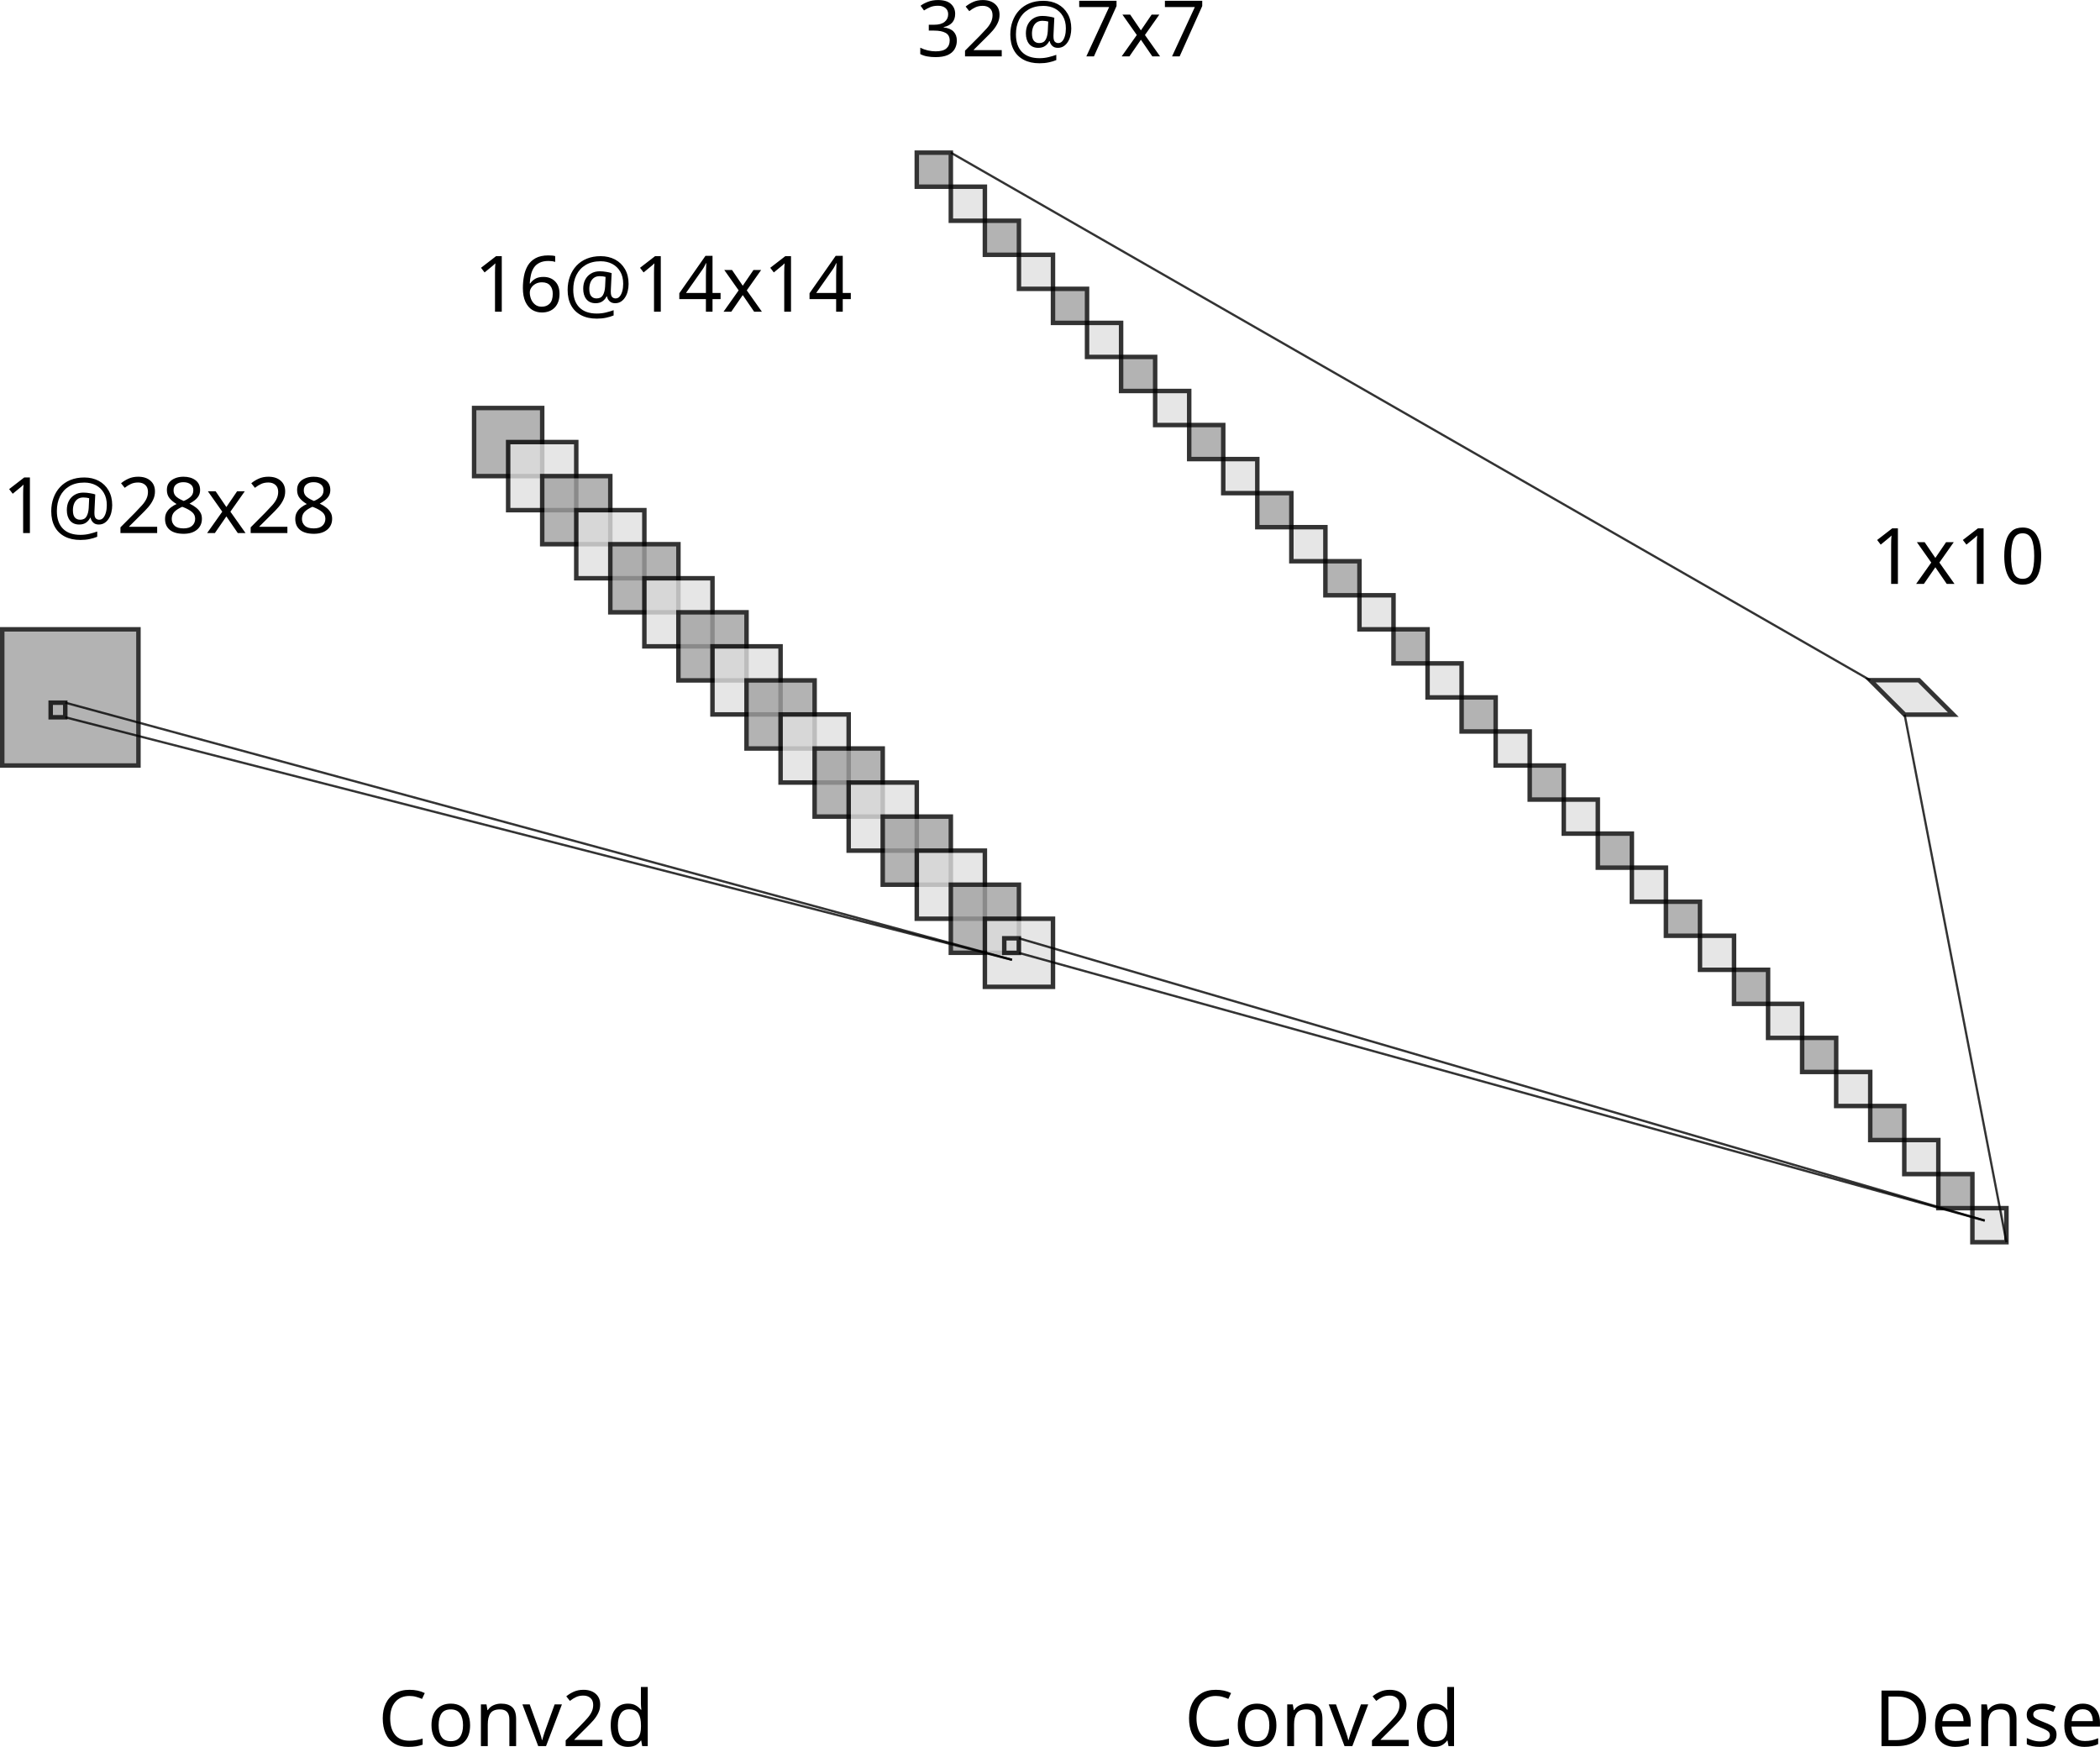
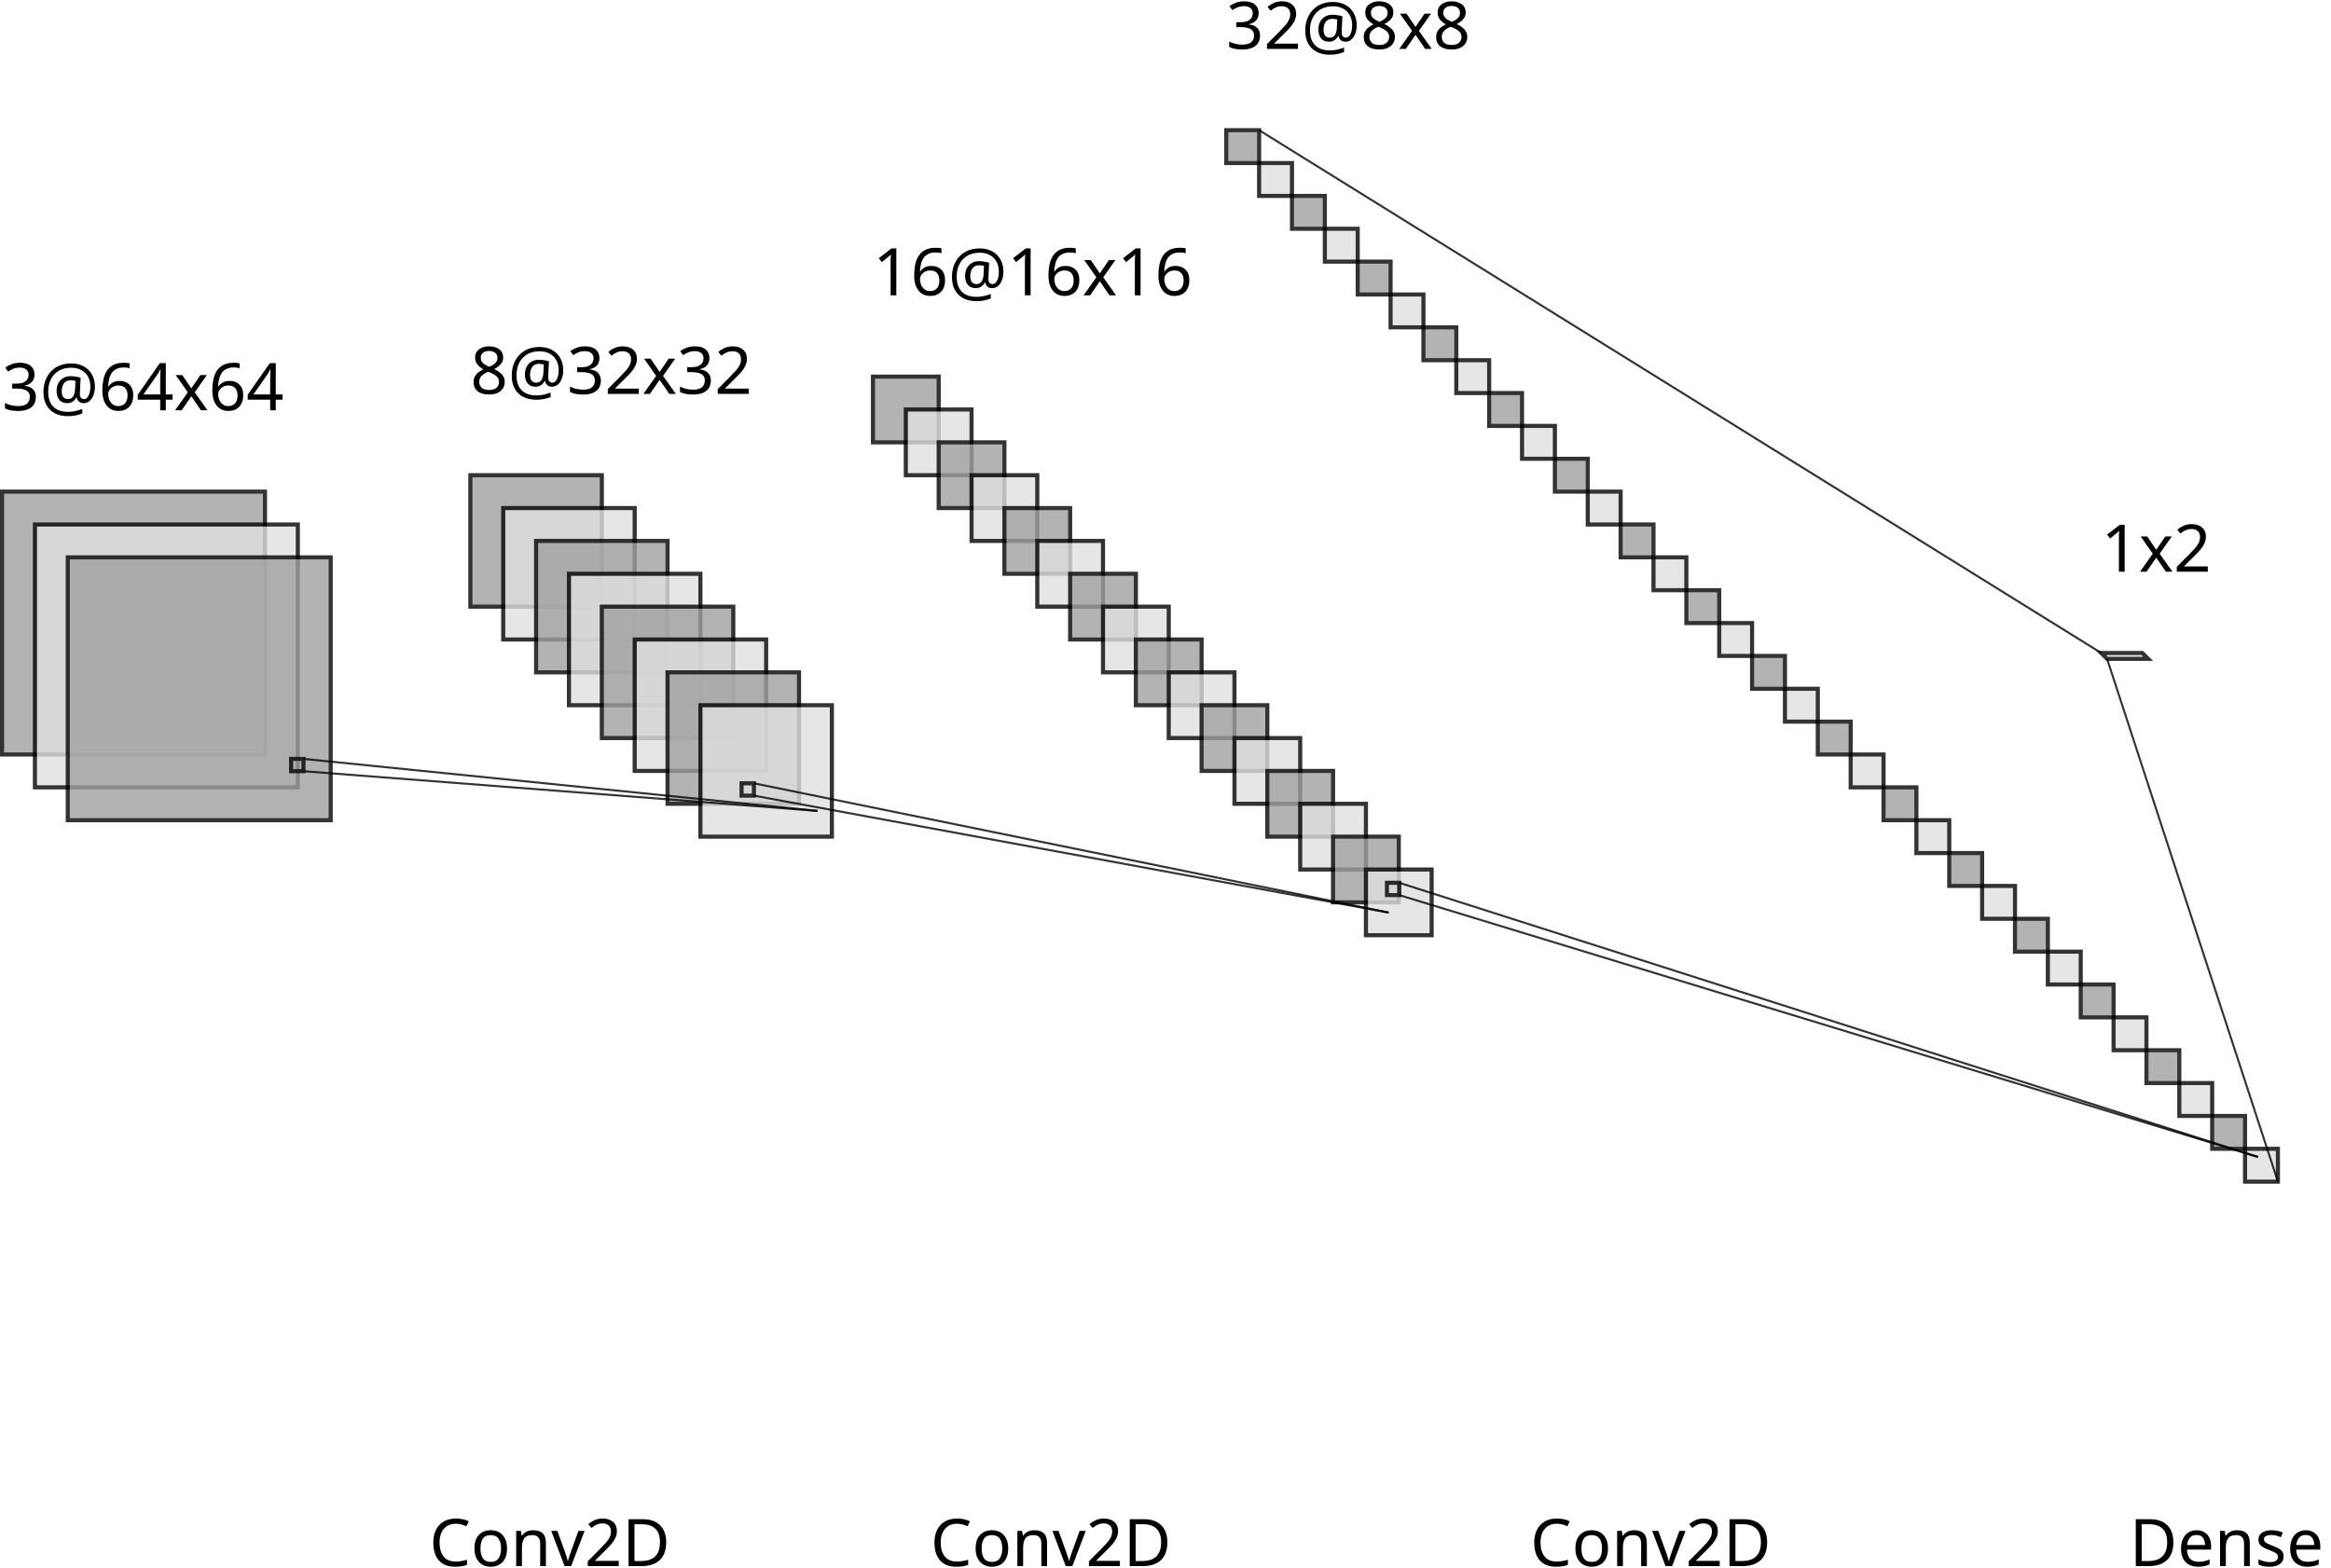
- <svg xmlns="http://www.w3.org/2000/svg" width="431.692" height="359.144" version="1.1" id="svg12">
-   <defs id="defs12" />
-   <g transform="translate(-521.04,-384.616)" id="g12">
-     <rect class="rect" id="0_0" width="28" height="28" style="opacity:0.8;fill:#a0a0a0;stroke:#000000;stroke-width:0.92px" x="521.5" y="514" />
-     <rect class="rect" id="1_0" width="14" height="14" style="opacity:0.8;fill:#a0a0a0;stroke:#000000;stroke-width:0.92px" x="618.5" y="468.5" />
-     <rect class="rect" id="1_1" width="14" height="14" style="opacity:0.8;fill:#e0e0e0;stroke:#000000;stroke-width:0.92px" x="625.5" y="475.5" />
-     <rect class="rect" id="1_2" width="14" height="14" style="opacity:0.8;fill:#a0a0a0;stroke:#000000;stroke-width:0.92px" x="632.5" y="482.5" />
-     <rect class="rect" id="1_3" width="14" height="14" style="opacity:0.8;fill:#e0e0e0;stroke:#000000;stroke-width:0.92px" x="639.5" y="489.5" />
-     <rect class="rect" id="1_4" width="14" height="14" style="opacity:0.8;fill:#a0a0a0;stroke:#000000;stroke-width:0.92px" x="646.5" y="496.5" />
-     <rect class="rect" id="1_5" width="14" height="14" style="opacity:0.8;fill:#e0e0e0;stroke:#000000;stroke-width:0.92px" x="653.5" y="503.5" />
-     <rect class="rect" id="1_6" width="14" height="14" style="opacity:0.8;fill:#a0a0a0;stroke:#000000;stroke-width:0.92px" x="660.5" y="510.5" />
-     <rect class="rect" id="1_7" width="14" height="14" style="opacity:0.8;fill:#e0e0e0;stroke:#000000;stroke-width:0.92px" x="667.5" y="517.5" />
-     <rect class="rect" id="1_8" width="14" height="14" style="opacity:0.8;fill:#a0a0a0;stroke:#000000;stroke-width:0.92px" x="674.5" y="524.5" />
-     <rect class="rect" id="1_9" width="14" height="14" style="opacity:0.8;fill:#e0e0e0;stroke:#000000;stroke-width:0.92px" x="681.5" y="531.5" />
-     <rect class="rect" id="1_10" width="14" height="14" style="opacity:0.8;fill:#a0a0a0;stroke:#000000;stroke-width:0.92px" x="688.5" y="538.5" />
-     <rect class="rect" id="1_11" width="14" height="14" style="opacity:0.8;fill:#e0e0e0;stroke:#000000;stroke-width:0.92px" x="695.5" y="545.5" />
-     <rect class="rect" id="1_12" width="14" height="14" style="opacity:0.8;fill:#a0a0a0;stroke:#000000;stroke-width:0.92px" x="702.5" y="552.5" />
-     <rect class="rect" id="1_13" width="14" height="14" style="opacity:0.8;fill:#e0e0e0;stroke:#000000;stroke-width:0.92px" x="709.5" y="559.5" />
-     <rect class="rect" id="1_14" width="14" height="14" style="opacity:0.8;fill:#a0a0a0;stroke:#000000;stroke-width:0.92px" x="716.5" y="566.5" />
-     <rect class="rect" id="1_15" width="14" height="14" style="opacity:0.8;fill:#e0e0e0;stroke:#000000;stroke-width:0.92px" x="723.5" y="573.5" />
-     <rect class="rect" id="2_0" width="7" height="7" style="opacity:0.8;fill:#a0a0a0;stroke:#000000;stroke-width:0.92px" x="709.5" y="416" />
-     <rect class="rect" id="2_1" width="7" height="7" style="opacity:0.8;fill:#e0e0e0;stroke:#000000;stroke-width:0.92px" x="716.5" y="423" />
-     <rect class="rect" id="2_2" width="7" height="7" style="opacity:0.8;fill:#a0a0a0;stroke:#000000;stroke-width:0.92px" x="723.5" y="430" />
-     <rect class="rect" id="2_3" width="7" height="7" style="opacity:0.8;fill:#e0e0e0;stroke:#000000;stroke-width:0.92px" x="730.5" y="437" />
-     <rect class="rect" id="2_4" width="7" height="7" style="opacity:0.8;fill:#a0a0a0;stroke:#000000;stroke-width:0.92px" x="737.5" y="444" />
-     <rect class="rect" id="2_5" width="7" height="7" style="opacity:0.8;fill:#e0e0e0;stroke:#000000;stroke-width:0.92px" x="744.5" y="451" />
-     <rect class="rect" id="2_6" width="7" height="7" style="opacity:0.8;fill:#a0a0a0;stroke:#000000;stroke-width:0.92px" x="751.5" y="458" />
-     <rect class="rect" id="2_7" width="7" height="7" style="opacity:0.8;fill:#e0e0e0;stroke:#000000;stroke-width:0.92px" x="758.5" y="465" />
-     <rect class="rect" id="2_8" width="7" height="7" style="opacity:0.8;fill:#a0a0a0;stroke:#000000;stroke-width:0.92px" x="765.5" y="472" />
-     <rect class="rect" id="2_9" width="7" height="7" style="opacity:0.8;fill:#e0e0e0;stroke:#000000;stroke-width:0.92px" x="772.5" y="479" />
-     <rect class="rect" id="2_10" width="7" height="7" style="opacity:0.8;fill:#a0a0a0;stroke:#000000;stroke-width:0.92px" x="779.5" y="486" />
-     <rect class="rect" id="2_11" width="7" height="7" style="opacity:0.8;fill:#e0e0e0;stroke:#000000;stroke-width:0.92px" x="786.5" y="493" />
-     <rect class="rect" id="2_12" width="7" height="7" style="opacity:0.8;fill:#a0a0a0;stroke:#000000;stroke-width:0.92px" x="793.5" y="500" />
-     <rect class="rect" id="2_13" width="7" height="7" style="opacity:0.8;fill:#e0e0e0;stroke:#000000;stroke-width:0.92px" x="800.5" y="507" />
-     <rect class="rect" id="2_14" width="7" height="7" style="opacity:0.8;fill:#a0a0a0;stroke:#000000;stroke-width:0.92px" x="807.5" y="514" />
-     <rect class="rect" id="2_15" width="7" height="7" style="opacity:0.8;fill:#e0e0e0;stroke:#000000;stroke-width:0.92px" x="814.5" y="521" />
-     <rect class="rect" id="2_16" width="7" height="7" style="opacity:0.8;fill:#a0a0a0;stroke:#000000;stroke-width:0.92px" x="821.5" y="528" />
-     <rect class="rect" id="2_17" width="7" height="7" style="opacity:0.8;fill:#e0e0e0;stroke:#000000;stroke-width:0.92px" x="828.5" y="535" />
-     <rect class="rect" id="2_18" width="7" height="7" style="opacity:0.8;fill:#a0a0a0;stroke:#000000;stroke-width:0.92px" x="835.5" y="542" />
-     <rect class="rect" id="2_19" width="7" height="7" style="opacity:0.8;fill:#e0e0e0;stroke:#000000;stroke-width:0.92px" x="842.5" y="549" />
-     <rect class="rect" id="2_20" width="7" height="7" style="opacity:0.8;fill:#a0a0a0;stroke:#000000;stroke-width:0.92px" x="849.5" y="556" />
-     <rect class="rect" id="2_21" width="7" height="7" style="opacity:0.8;fill:#e0e0e0;stroke:#000000;stroke-width:0.92px" x="856.5" y="563" />
-     <rect class="rect" id="2_22" width="7" height="7" style="opacity:0.8;fill:#a0a0a0;stroke:#000000;stroke-width:0.92px" x="863.5" y="570" />
-     <rect class="rect" id="2_23" width="7" height="7" style="opacity:0.8;fill:#e0e0e0;stroke:#000000;stroke-width:0.92px" x="870.5" y="577" />
-     <rect class="rect" id="2_24" width="7" height="7" style="opacity:0.8;fill:#a0a0a0;stroke:#000000;stroke-width:0.92px" x="877.5" y="584" />
-     <rect class="rect" id="2_25" width="7" height="7" style="opacity:0.8;fill:#e0e0e0;stroke:#000000;stroke-width:0.92px" x="884.5" y="591" />
-     <rect class="rect" id="2_26" width="7" height="7" style="opacity:0.8;fill:#a0a0a0;stroke:#000000;stroke-width:0.92px" x="891.5" y="598" />
-     <rect class="rect" id="2_27" width="7" height="7" style="opacity:0.8;fill:#e0e0e0;stroke:#000000;stroke-width:0.92px" x="898.5" y="605" />
-     <rect class="rect" id="2_28" width="7" height="7" style="opacity:0.8;fill:#a0a0a0;stroke:#000000;stroke-width:0.92px" x="905.5" y="612" />
-     <rect class="rect" id="2_29" width="7" height="7" style="opacity:0.8;fill:#e0e0e0;stroke:#000000;stroke-width:0.92px" x="912.5" y="619" />
-     <rect class="rect" id="2_30" width="7" height="7" style="opacity:0.8;fill:#a0a0a0;stroke:#000000;stroke-width:0.92px" x="919.5" y="626" />
-     <rect class="rect" id="2_31" width="7" height="7" style="opacity:0.8;fill:#e0e0e0;stroke:#000000;stroke-width:0.92px" x="926.5" y="633" />
-     <rect class="conv" id="conv_0" width="3" height="3" style="fill-opacity:0;stroke:#000000;stroke-width:0.92px;stroke-opacity:0.8" x="531.458" y="529.081" />
-     <rect class="conv" id="conv_1" width="3" height="3" style="fill-opacity:0;stroke:#000000;stroke-width:0.92px;stroke-opacity:0.8" x="727.483" y="577.52" />
-     <line class="link" id="line1" style="stroke:#000000;stroke-width:0.46px;stroke-opacity:0.8" x1="534.458" y1="532.081" x2="729.077" y2="581.945" />
-     <line class="link" id="line2" style="stroke:#000000;stroke-width:0.46px;stroke-opacity:0.8" x1="534.458" y1="529.081" x2="729.077" y2="581.945" />
-     <line class="link" id="line3" style="stroke:#000000;stroke-width:0.46px;stroke-opacity:0.8" x1="730.483" y1="580.52" x2="929.035" y2="635.558" />
-     <line class="link" id="line4" style="stroke:#000000;stroke-width:0.46px;stroke-opacity:0.8" x1="730.483" y1="577.52" x2="929.035" y2="635.558" />
-     <polygon class="poly" id="fc_0" style="opacity:0.8;fill:#e0e0e0;stroke:#000000;stroke-width:0.92px" points="922.571,531.536 912.571,531.536 905.5,524.464 915.5,524.464 " />
-     <line class="line" id="line5" style="opacity:1;stroke:#000000;stroke-width:0.46px;stroke-opacity:0.8" x1="933.5" y1="640" x2="912.571" y2="531.536" />
-     <line class="line" id="line6" style="opacity:1;stroke:#000000;stroke-width:0.46px;stroke-opacity:0.8" x1="716.5" y1="416" x2="905.5" y2="524.464" />
-     <text class="text" dy="0.35em" style="font-size:16px;opacity:1" font-family="sans-serif" x="598.75" y="738" id="text6">Conv2d</text>
-     <text class="text" dy="0.35em" style="font-size:16px;opacity:1" font-family="sans-serif" x="764.5" y="738" id="text7">Conv2d</text>
-     <text class="text" dy="0.35em" style="font-size:16px;opacity:1" font-family="sans-serif" x="906.268" y="738" id="text8">Dense</text>
-     <text class="info" dy="-0.3em" style="font-size:16px" font-family="sans-serif" x="521.5" y="499" id="text9">1@28x28</text>
-     <text class="info" dy="-0.3em" style="font-size:16px" font-family="sans-serif" x="618.5" y="453.5" id="text10">16@14x14</text>
-     <text class="info" dy="-0.3em" style="font-size:16px" font-family="sans-serif" x="709.5" y="401" id="text11">32@7x7</text>
-     <text class="info" dy="-0.3em" style="font-size:16px" font-family="sans-serif" x="905.5" y="509.464" id="text12">1x10</text>
+ <svg xmlns="http://www.w3.org/2000/svg" width="567.424" height="381.541" version="1.1" id="svg336">
+   <defs id="defs340" />
+   <g transform="translate(68.5,-296.8016)" id="g334">
+     <rect class="rect" id="0_0" width="64" height="64" x="-68" y="416.5" style="opacity:0.8;fill:#a0a0a0;stroke:#000000;stroke-width:1" />
+     <rect class="rect" id="0_1" width="64" height="64" x="-60" y="424.5" style="opacity:0.8;fill:#e0e0e0;stroke:#000000;stroke-width:1" />
+     <rect class="rect" id="0_2" width="64" height="64" x="-52" y="432.5" style="opacity:0.8;fill:#a0a0a0;stroke:#000000;stroke-width:1" />
+     <rect class="rect" id="1_0" width="32" height="32" x="46" y="412.5" style="opacity:0.8;fill:#a0a0a0;stroke:#000000;stroke-width:1" />
+     <rect class="rect" id="1_1" width="32" height="32" x="54" y="420.5" style="opacity:0.8;fill:#e0e0e0;stroke:#000000;stroke-width:1" />
+     <rect class="rect" id="1_2" width="32" height="32" x="62" y="428.5" style="opacity:0.8;fill:#a0a0a0;stroke:#000000;stroke-width:1" />
+     <rect class="rect" id="1_3" width="32" height="32" x="70" y="436.5" style="opacity:0.8;fill:#e0e0e0;stroke:#000000;stroke-width:1" />
+     <rect class="rect" id="1_4" width="32" height="32" x="78" y="444.5" style="opacity:0.8;fill:#a0a0a0;stroke:#000000;stroke-width:1" />
+     <rect class="rect" id="1_5" width="32" height="32" x="86" y="452.5" style="opacity:0.8;fill:#e0e0e0;stroke:#000000;stroke-width:1" />
+     <rect class="rect" id="1_6" width="32" height="32" x="94" y="460.5" style="opacity:0.8;fill:#a0a0a0;stroke:#000000;stroke-width:1" />
+     <rect class="rect" id="1_7" width="32" height="32" x="102" y="468.5" style="opacity:0.8;fill:#e0e0e0;stroke:#000000;stroke-width:1" />
+     <rect class="rect" id="2_0" width="16" height="16" x="144" y="388.5" style="opacity:0.8;fill:#a0a0a0;stroke:#000000;stroke-width:1" />
+     <rect class="rect" id="2_1" width="16" height="16" x="152" y="396.5" style="opacity:0.8;fill:#e0e0e0;stroke:#000000;stroke-width:1" />
+     <rect class="rect" id="2_2" width="16" height="16" x="160" y="404.5" style="opacity:0.8;fill:#a0a0a0;stroke:#000000;stroke-width:1" />
+     <rect class="rect" id="2_3" width="16" height="16" x="168" y="412.5" style="opacity:0.8;fill:#e0e0e0;stroke:#000000;stroke-width:1" />
+     <rect class="rect" id="2_4" width="16" height="16" x="176" y="420.5" style="opacity:0.8;fill:#a0a0a0;stroke:#000000;stroke-width:1" />
+     <rect class="rect" id="2_5" width="16" height="16" x="184" y="428.5" style="opacity:0.8;fill:#e0e0e0;stroke:#000000;stroke-width:1" />
+     <rect class="rect" id="2_6" width="16" height="16" x="192" y="436.5" style="opacity:0.8;fill:#a0a0a0;stroke:#000000;stroke-width:1" />
+     <rect class="rect" id="2_7" width="16" height="16" x="200" y="444.5" style="opacity:0.8;fill:#e0e0e0;stroke:#000000;stroke-width:1" />
+     <rect class="rect" id="2_8" width="16" height="16" x="208" y="452.5" style="opacity:0.8;fill:#a0a0a0;stroke:#000000;stroke-width:1" />
+     <rect class="rect" id="2_9" width="16" height="16" x="216" y="460.5" style="opacity:0.8;fill:#e0e0e0;stroke:#000000;stroke-width:1" />
+     <rect class="rect" id="2_10" width="16" height="16" x="224" y="468.5" style="opacity:0.8;fill:#a0a0a0;stroke:#000000;stroke-width:1" />
+     <rect class="rect" id="2_11" width="16" height="16" x="232" y="476.5" style="opacity:0.8;fill:#e0e0e0;stroke:#000000;stroke-width:1" />
+     <rect class="rect" id="2_12" width="16" height="16" x="240" y="484.5" style="opacity:0.8;fill:#a0a0a0;stroke:#000000;stroke-width:1" />
+     <rect class="rect" id="2_13" width="16" height="16" x="248" y="492.5" style="opacity:0.8;fill:#e0e0e0;stroke:#000000;stroke-width:1" />
+     <rect class="rect" id="2_14" width="16" height="16" x="256" y="500.5" style="opacity:0.8;fill:#a0a0a0;stroke:#000000;stroke-width:1" />
+     <rect class="rect" id="2_15" width="16" height="16" x="264" y="508.5" style="opacity:0.8;fill:#e0e0e0;stroke:#000000;stroke-width:1" />
+     <rect class="rect" id="3_0" width="8" height="8" x="230" y="328.5" style="opacity:0.8;fill:#a0a0a0;stroke:#000000;stroke-width:1" />
+     <rect class="rect" id="3_1" width="8" height="8" x="238" y="336.5" style="opacity:0.8;fill:#e0e0e0;stroke:#000000;stroke-width:1" />
+     <rect class="rect" id="3_2" width="8" height="8" x="246" y="344.5" style="opacity:0.8;fill:#a0a0a0;stroke:#000000;stroke-width:1" />
+     <rect class="rect" id="3_3" width="8" height="8" x="254" y="352.5" style="opacity:0.8;fill:#e0e0e0;stroke:#000000;stroke-width:1" />
+     <rect class="rect" id="3_4" width="8" height="8" x="262" y="360.5" style="opacity:0.8;fill:#a0a0a0;stroke:#000000;stroke-width:1" />
+     <rect class="rect" id="3_5" width="8" height="8" x="270" y="368.5" style="opacity:0.8;fill:#e0e0e0;stroke:#000000;stroke-width:1" />
+     <rect class="rect" id="3_6" width="8" height="8" x="278" y="376.5" style="opacity:0.8;fill:#a0a0a0;stroke:#000000;stroke-width:1" />
+     <rect class="rect" id="3_7" width="8" height="8" x="286" y="384.5" style="opacity:0.8;fill:#e0e0e0;stroke:#000000;stroke-width:1" />
+     <rect class="rect" id="3_8" width="8" height="8" x="294" y="392.5" style="opacity:0.8;fill:#a0a0a0;stroke:#000000;stroke-width:1" />
+     <rect class="rect" id="3_9" width="8" height="8" x="302" y="400.5" style="opacity:0.8;fill:#e0e0e0;stroke:#000000;stroke-width:1" />
+     <rect class="rect" id="3_10" width="8" height="8" x="310" y="408.5" style="opacity:0.8;fill:#a0a0a0;stroke:#000000;stroke-width:1" />
+     <rect class="rect" id="3_11" width="8" height="8" x="318" y="416.5" style="opacity:0.8;fill:#e0e0e0;stroke:#000000;stroke-width:1" />
+     <rect class="rect" id="3_12" width="8" height="8" x="326" y="424.5" style="opacity:0.8;fill:#a0a0a0;stroke:#000000;stroke-width:1" />
+     <rect class="rect" id="3_13" width="8" height="8" x="334" y="432.5" style="opacity:0.8;fill:#e0e0e0;stroke:#000000;stroke-width:1" />
+     <rect class="rect" id="3_14" width="8" height="8" x="342" y="440.5" style="opacity:0.8;fill:#a0a0a0;stroke:#000000;stroke-width:1" />
+     <rect class="rect" id="3_15" width="8" height="8" x="350" y="448.5" style="opacity:0.8;fill:#e0e0e0;stroke:#000000;stroke-width:1" />
+     <rect class="rect" id="3_16" width="8" height="8" x="358" y="456.5" style="opacity:0.8;fill:#a0a0a0;stroke:#000000;stroke-width:1" />
+     <rect class="rect" id="3_17" width="8" height="8" x="366" y="464.5" style="opacity:0.8;fill:#e0e0e0;stroke:#000000;stroke-width:1" />
+     <rect class="rect" id="3_18" width="8" height="8" x="374" y="472.5" style="opacity:0.8;fill:#a0a0a0;stroke:#000000;stroke-width:1" />
+     <rect class="rect" id="3_19" width="8" height="8" x="382" y="480.5" style="opacity:0.8;fill:#e0e0e0;stroke:#000000;stroke-width:1" />
+     <rect class="rect" id="3_20" width="8" height="8" x="390" y="488.5" style="opacity:0.8;fill:#a0a0a0;stroke:#000000;stroke-width:1" />
+     <rect class="rect" id="3_21" width="8" height="8" x="398" y="496.5" style="opacity:0.8;fill:#e0e0e0;stroke:#000000;stroke-width:1" />
+     <rect class="rect" id="3_22" width="8" height="8" x="406" y="504.5" style="opacity:0.8;fill:#a0a0a0;stroke:#000000;stroke-width:1" />
+     <rect class="rect" id="3_23" width="8" height="8" x="414" y="512.5" style="opacity:0.8;fill:#e0e0e0;stroke:#000000;stroke-width:1" />
+     <rect class="rect" id="3_24" width="8" height="8" x="422" y="520.5" style="opacity:0.8;fill:#a0a0a0;stroke:#000000;stroke-width:1" />
+     <rect class="rect" id="3_25" width="8" height="8" x="430" y="528.5" style="opacity:0.8;fill:#e0e0e0;stroke:#000000;stroke-width:1" />
+     <rect class="rect" id="3_26" width="8" height="8" x="438" y="536.5" style="opacity:0.8;fill:#a0a0a0;stroke:#000000;stroke-width:1" />
+     <rect class="rect" id="3_27" width="8" height="8" x="446" y="544.5" style="opacity:0.8;fill:#e0e0e0;stroke:#000000;stroke-width:1" />
+     <rect class="rect" id="3_28" width="8" height="8" x="454" y="552.5" style="opacity:0.8;fill:#a0a0a0;stroke:#000000;stroke-width:1" />
+     <rect class="rect" id="3_29" width="8" height="8" x="462" y="560.5" style="opacity:0.8;fill:#e0e0e0;stroke:#000000;stroke-width:1" />
+     <rect class="rect" id="3_30" width="8" height="8" x="470" y="568.5" style="opacity:0.8;fill:#a0a0a0;stroke:#000000;stroke-width:1" />
+     <rect class="rect" id="3_31" width="8" height="8" x="478" y="576.5" style="opacity:0.8;fill:#e0e0e0;stroke:#000000;stroke-width:1" />
+     <rect class="conv" id="conv_0" width="3" height="3" x="2.367" y="481.565" style="fill-opacity:0;stroke:#000000;stroke-width:1;stroke-opacity:0.8" />
+     <rect class="conv" id="conv_1" width="3" height="3" x="112.02" y="487.514" style="fill-opacity:0;stroke:#000000;stroke-width:1;stroke-opacity:0.8" />
+     <rect class="conv" id="conv_2" width="3" height="3" x="269.114" y="511.736" style="fill-opacity:0;stroke:#000000;stroke-width:1;stroke-opacity:0.8" />
+     <line class="link" id="line299" x1="5.367" y1="484.565" x2="130.521" y2="494.239" style="stroke:#000000;stroke-width:0.5;stroke-opacity:0.8" />
+     <line class="link" id="line301" x1="5.367" y1="481.565" x2="130.521" y2="494.239" style="stroke:#000000;stroke-width:0.5;stroke-opacity:0.8" />
+     <line class="link" id="line303" x1="115.02" y1="490.514" x2="269.528" y2="518.99" style="stroke:#000000;stroke-width:0.5;stroke-opacity:0.8" />
+     <line class="link" id="line305" x1="115.02" y1="487.514" x2="269.528" y2="518.99" style="stroke:#000000;stroke-width:0.5;stroke-opacity:0.8" />
+     <line class="link" id="line307" x1="272.114" y1="514.736" x2="481.147" y2="578.491" style="stroke:#000000;stroke-width:0.5;stroke-opacity:0.8" />
+     <line class="link" id="line309" x1="272.114" y1="511.736" x2="481.147" y2="578.491" style="stroke:#000000;stroke-width:0.5;stroke-opacity:0.8" />
+     <polygon class="poly" id="fc_0" points="443,455.793 453,455.793 454.414,457.207 444.414,457.207 " style="opacity:0.8;fill:#e0e0e0;stroke:#000000;stroke-width:1" />
+     <line class="line" id="line312" x1="486" y1="584.5" x2="444.414" y2="457.207" style="opacity:1;stroke:#000000;stroke-width:0.5;stroke-opacity:0.8" />
+     <line class="line" id="line314" x1="238" y1="328.5" x2="443" y2="455.793" style="opacity:1;stroke:#000000;stroke-width:0.5;stroke-opacity:0.8" />
+     <text class="text" dy="0.35em" font-family="sans-serif" x="36" y="672.5" style="font-size:16px;opacity:1" id="text316">Conv2D</text>
+     <text class="text" dy="0.35em" font-family="sans-serif" x="158" y="672.5" style="font-size:16px;opacity:1" id="text318">Conv2D</text>
+     <text class="text" dy="0.35em" font-family="sans-serif" x="304" y="672.5" style="font-size:16px;opacity:1" id="text320">Conv2D</text>
+     <text class="text" dy="0.35em" font-family="sans-serif" x="449.854" y="672.5" style="font-size:16px;opacity:1" id="text322">Dense</text>
+     <text class="info" dy="-0.3em" font-family="sans-serif" x="-68" y="401.5" style="font-size:16px" id="text324">3@64x64</text>
+     <text class="info" dy="-0.3em" font-family="sans-serif" x="46" y="397.5" style="font-size:16px" id="text326">8@32x32</text>
+     <text class="info" dy="-0.3em" font-family="sans-serif" x="144" y="373.5" style="font-size:16px" id="text328">16@16x16</text>
+     <text class="info" dy="-0.3em" font-family="sans-serif" x="230" y="313.5" style="font-size:16px" id="text330">32@8x8</text>
+     <text class="info" dy="-0.3em" font-family="sans-serif" x="443" y="440.793" style="font-size:16px" id="text332">1x2</text>
  </g>
</svg>
